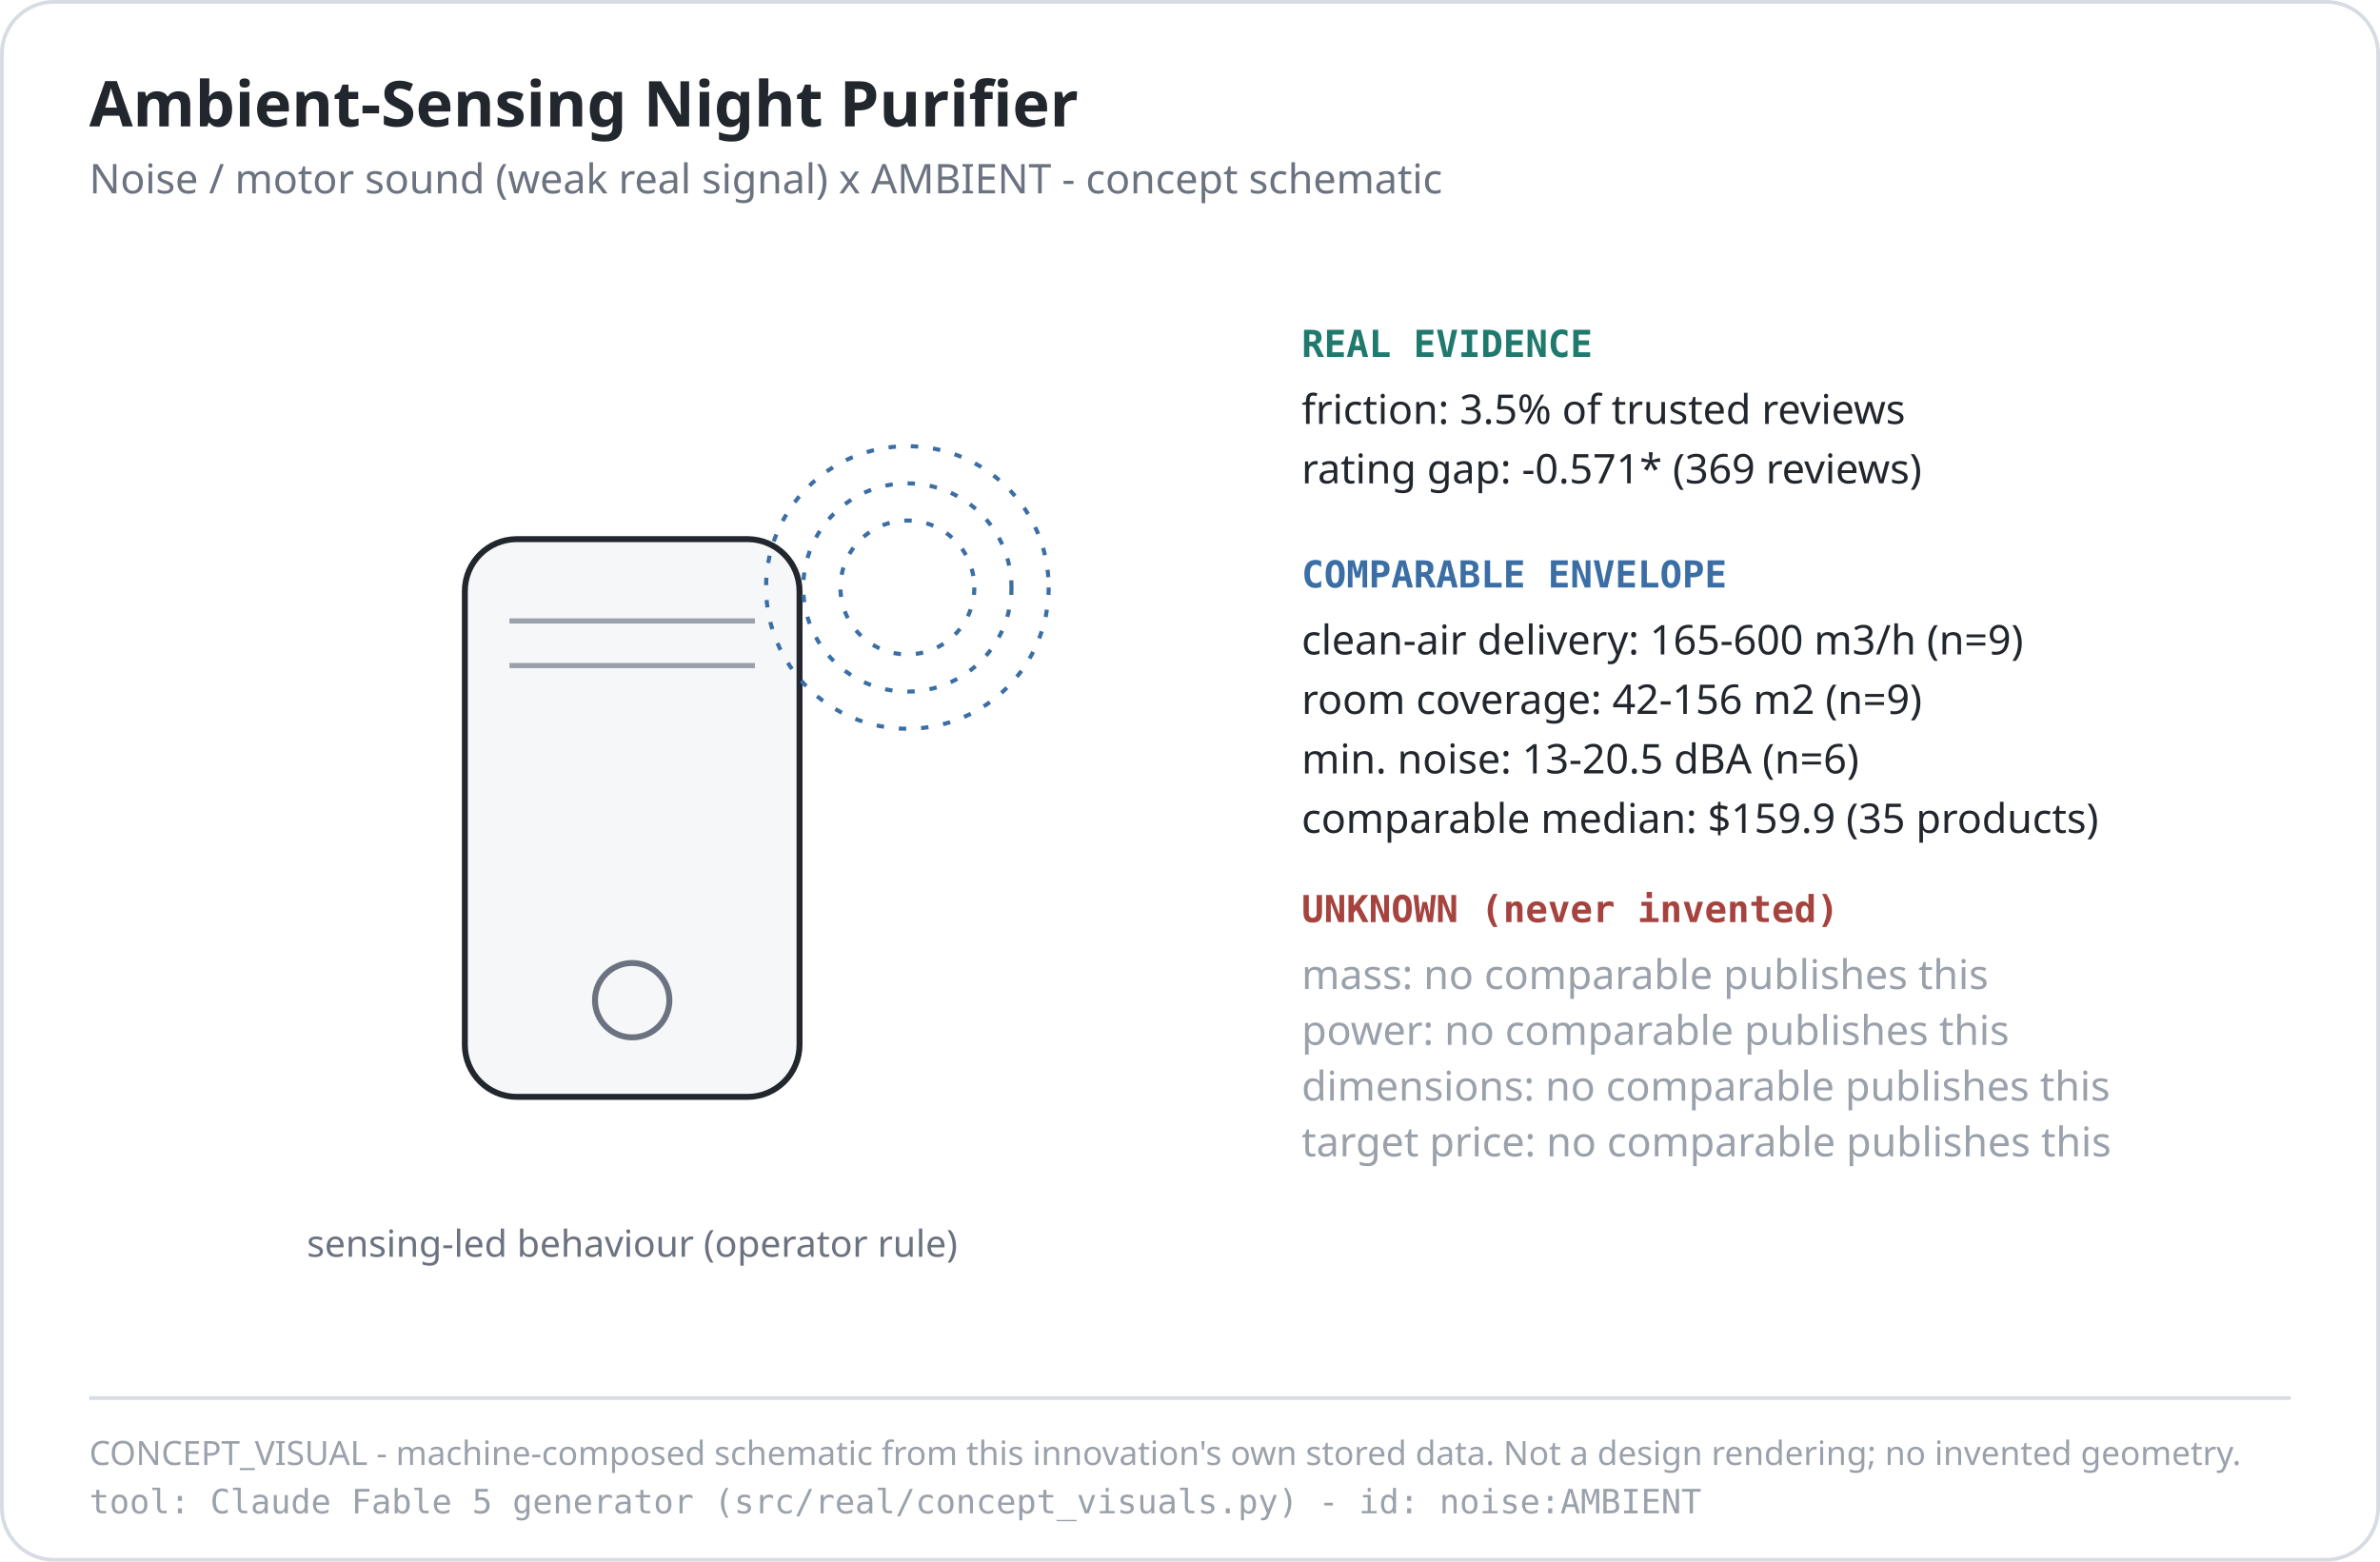
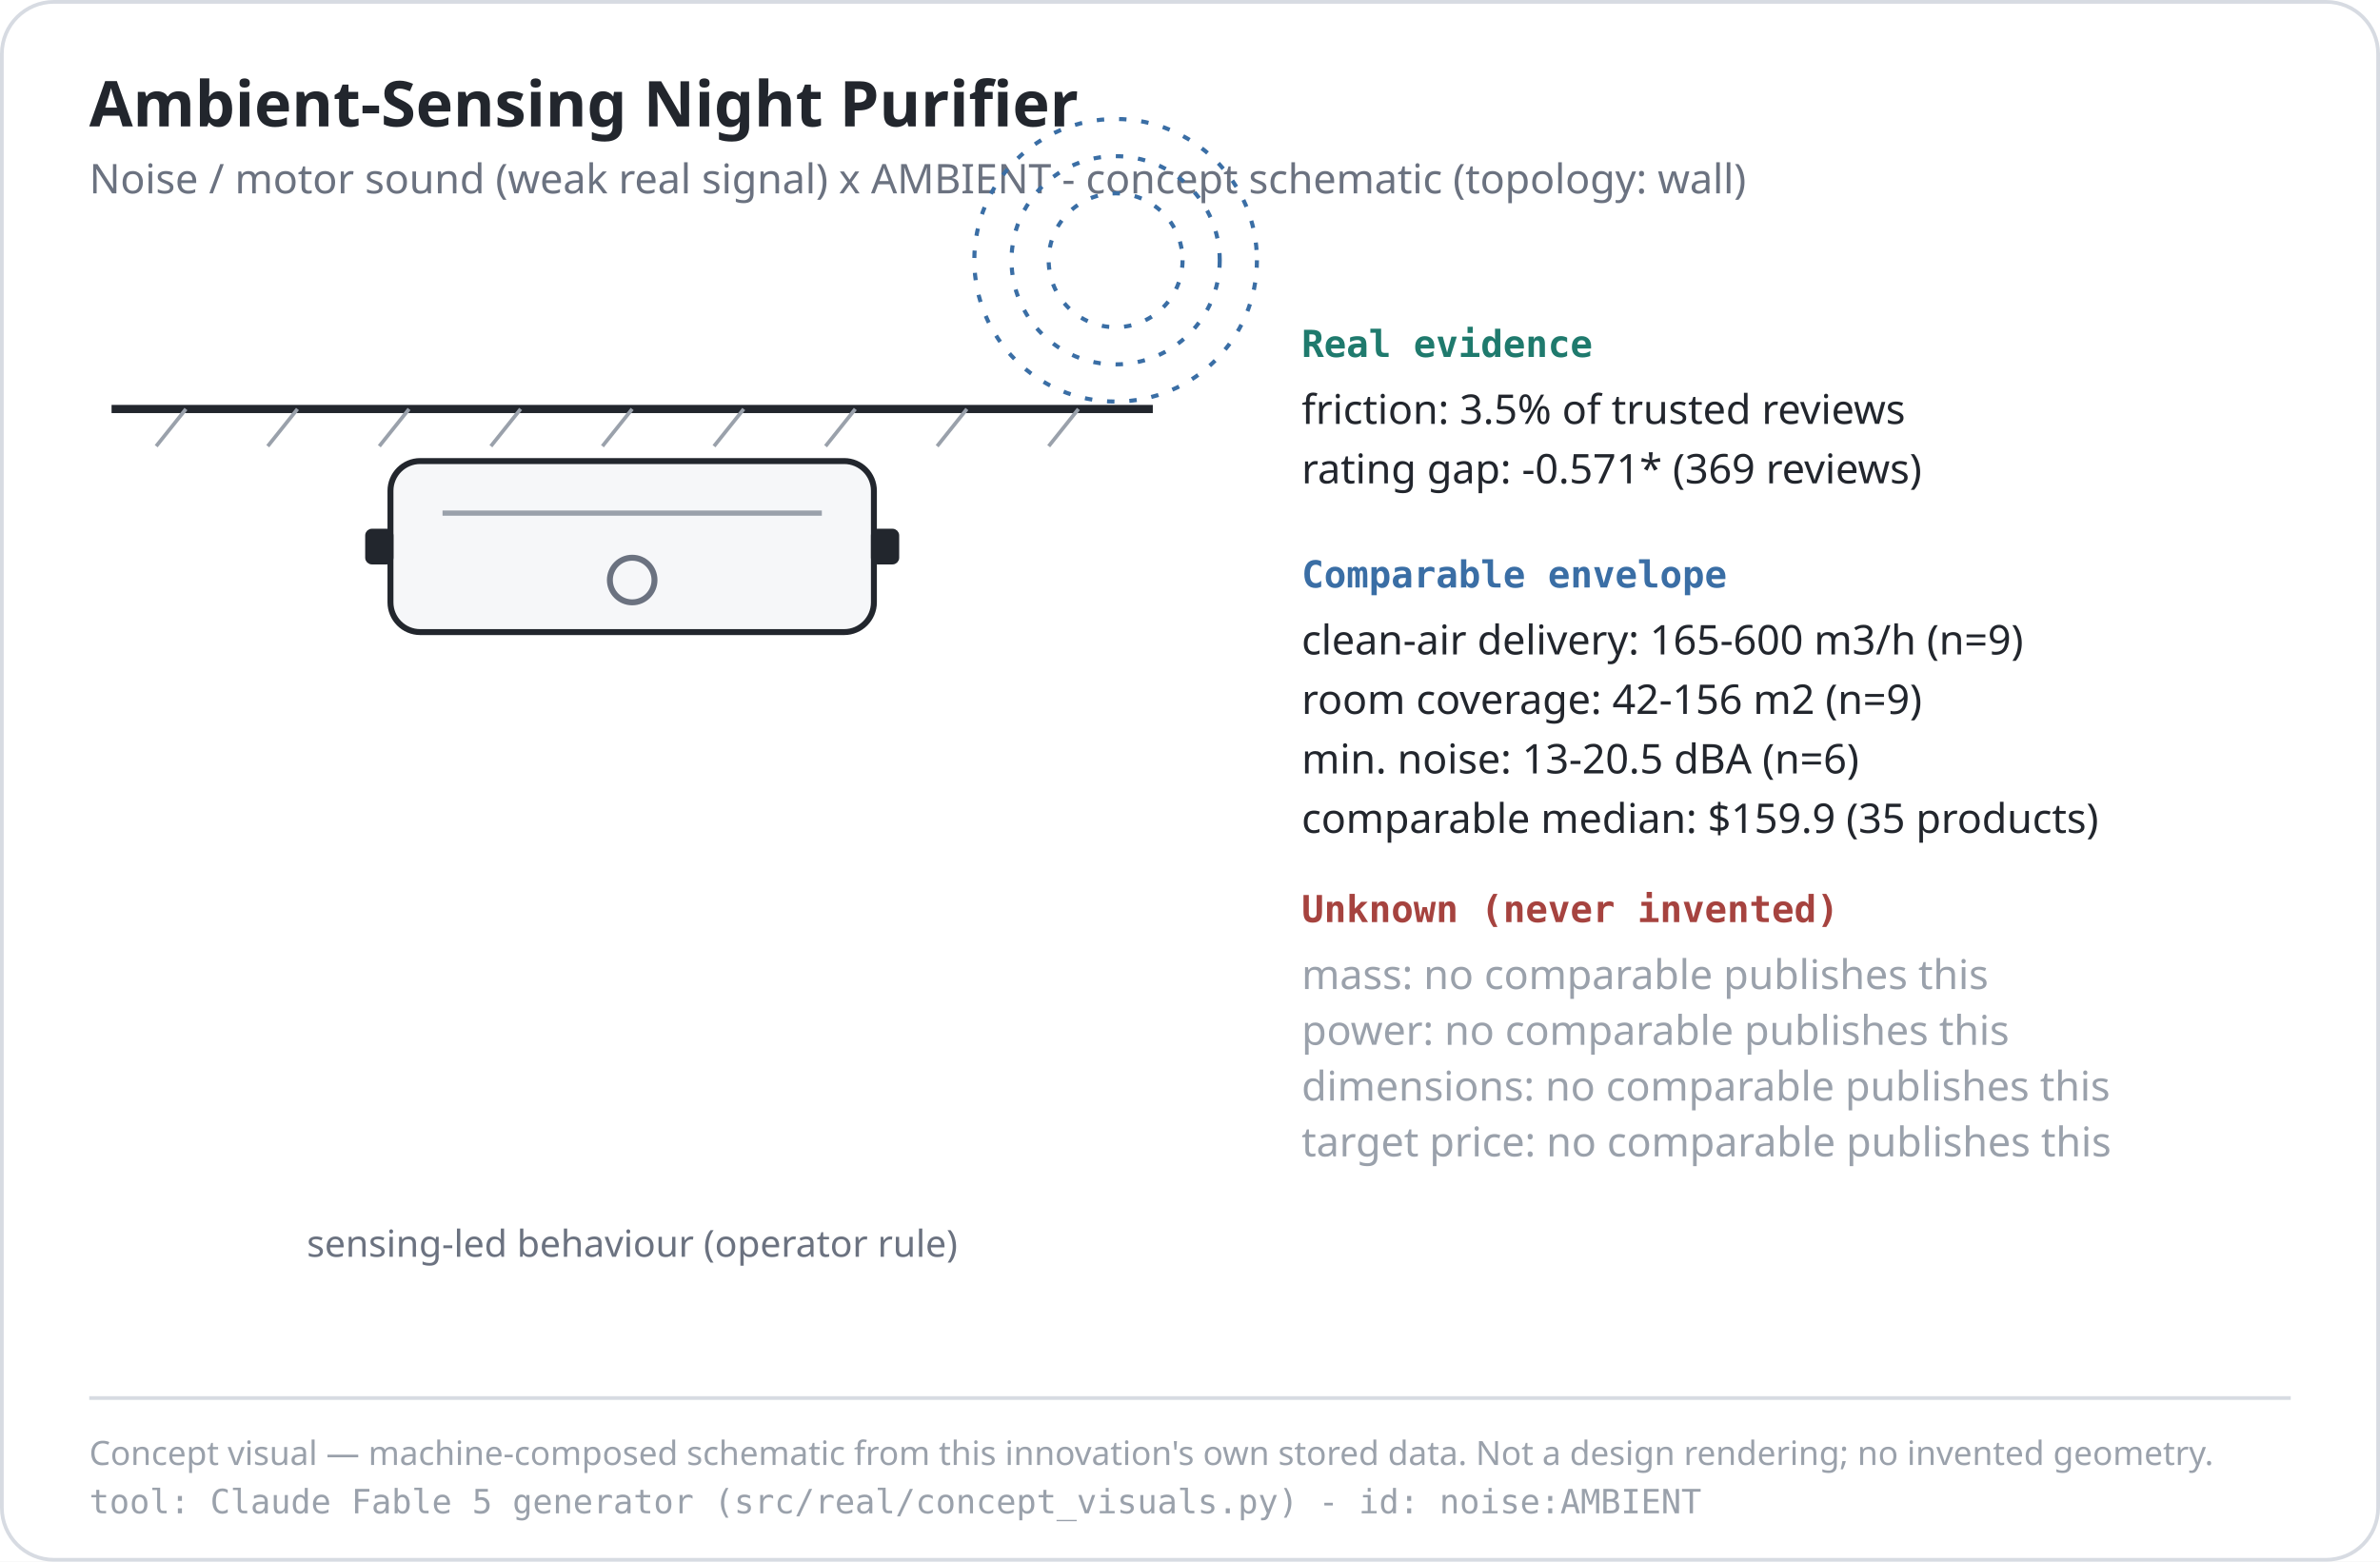
<svg xmlns="http://www.w3.org/2000/svg" viewBox="0 0 640 420" width="640" height="420">
  <rect width="640" height="420" fill="white" />
  <text x="24" y="34" font-size="17" fill="#22262d" font-family="system-ui,Segoe UI,sans-serif" font-weight="700">Ambient-Sensing Night Purifier</text>
-   <text x="24" y="52" font-size="11" fill="#6b7280" font-family="system-ui,Segoe UI,sans-serif">Noise / motor sound (weak real signal) x AMBIENT - concept schematic</text>
+   <text x="24" y="52" font-size="11" fill="#6b7280" font-family="system-ui,Segoe UI,sans-serif">Noise / motor sound (weak real signal) x AMBIENT - concept schematic (topology: wall)</text>
  <rect x="0.5" y="0.5" width="639" height="419" rx="14" fill="none" stroke="#d7dbe2" stroke-width="1" />
-   <rect x="125.0" y="145.0" width="90" height="150" rx="14" fill="#f6f7f9" stroke="#22262d" stroke-width="1.6" />
-   <line x1="137.0" y1="167.0" x2="203.0" y2="167.0" stroke="#9aa1ab" stroke-width="1.4" />
-   <line x1="137.0" y1="179.0" x2="203.0" y2="179.0" stroke="#9aa1ab" stroke-width="1.4" />
-   <circle cx="170" cy="269.0" r="10" fill="none" stroke="#6b7280" stroke-width="1.6" />
-   <circle cx="244" cy="158" r="18" fill="none" stroke="#3a6ea5" stroke-width="1.1" stroke-dasharray="2 4" />
-   <circle cx="244" cy="158" r="28" fill="none" stroke="#3a6ea5" stroke-width="1.1" stroke-dasharray="2 4" />
-   <circle cx="244" cy="158" r="38" fill="none" stroke="#3a6ea5" stroke-width="1.1" stroke-dasharray="2 4" />
+   <line x1="30" y1="110" x2="310" y2="110" stroke="#22262d" stroke-width="2.2" />
+   <line x1="50" y1="110" x2="42" y2="120" stroke="#9aa1ab" stroke-width="1" />
+   <line x1="80" y1="110" x2="72" y2="120" stroke="#9aa1ab" stroke-width="1" />
+   <line x1="110" y1="110" x2="102" y2="120" stroke="#9aa1ab" stroke-width="1" />
+   <line x1="140" y1="110" x2="132" y2="120" stroke="#9aa1ab" stroke-width="1" />
+   <line x1="170" y1="110" x2="162" y2="120" stroke="#9aa1ab" stroke-width="1" />
+   <line x1="200" y1="110" x2="192" y2="120" stroke="#9aa1ab" stroke-width="1" />
+   <line x1="230" y1="110" x2="222" y2="120" stroke="#9aa1ab" stroke-width="1" />
+   <line x1="260" y1="110" x2="252" y2="120" stroke="#9aa1ab" stroke-width="1" />
+   <line x1="290" y1="110" x2="282" y2="120" stroke="#9aa1ab" stroke-width="1" />
+   <rect x="105.0" y="124" width="130" height="46" rx="8" fill="#f6f7f9" stroke="#22262d" stroke-width="1.6" />
+   <line x1="119.0" y1="138" x2="221.0" y2="138" stroke="#9aa1ab" stroke-width="1.4" />
+   <circle cx="170" cy="156" r="6" fill="none" stroke="#6b7280" stroke-width="1.6" />
+   <rect x="99.0" y="143.0" width="6" height="8" rx="1" fill="#22262d" stroke="#22262d" stroke-width="1.6" />
+   <rect x="235.0" y="143.0" width="6" height="8" rx="1" fill="#22262d" stroke="#22262d" stroke-width="1.6" />
+   <circle cx="300" cy="70" r="18" fill="none" stroke="#3a6ea5" stroke-width="1.1" stroke-dasharray="2 4" />
+   <circle cx="300" cy="70" r="28" fill="none" stroke="#3a6ea5" stroke-width="1.1" stroke-dasharray="2 4" />
+   <circle cx="300" cy="70" r="38" fill="none" stroke="#3a6ea5" stroke-width="1.1" stroke-dasharray="2 4" />
  <text x="170" y="338" font-size="10" fill="#6b7280" font-family="system-ui,Segoe UI,sans-serif" text-anchor="middle">sensing-led behaviour (operator rule)</text>
-   <text x="350" y="96" font-size="10" fill="#1f7a6d" font-family="ui-monospace,Menlo,monospace" font-weight="700">REAL EVIDENCE</text>
+   <text x="350" y="96" font-size="10" fill="#1f7a6d" font-family="ui-monospace,Menlo,monospace" font-weight="700">Real evidence</text>
  <text x="350" y="114" font-size="11" fill="#22262d" font-family="system-ui,Segoe UI,sans-serif">friction: 3.5% of trusted reviews</text>
  <text x="350" y="130" font-size="11" fill="#22262d" font-family="system-ui,Segoe UI,sans-serif">rating gap: -0.571* (369 reviews)</text>
-   <text x="350" y="158" font-size="10" fill="#3a6ea5" font-family="ui-monospace,Menlo,monospace" font-weight="700">COMPARABLE ENVELOPE</text>
+   <text x="350" y="158" font-size="10" fill="#3a6ea5" font-family="ui-monospace,Menlo,monospace" font-weight="700">Comparable envelope</text>
  <text x="350" y="176" font-size="11" fill="#22262d" font-family="system-ui,Segoe UI,sans-serif">clean-air delivery: 165-600 m3/h (n=9)</text>
  <text x="350" y="192" font-size="11" fill="#22262d" font-family="system-ui,Segoe UI,sans-serif">room coverage: 42-156 m2 (n=9)</text>
  <text x="350" y="208" font-size="11" fill="#22262d" font-family="system-ui,Segoe UI,sans-serif">min. noise: 13-20.5 dBA (n=6)</text>
  <text x="350" y="224" font-size="11" fill="#22262d" font-family="system-ui,Segoe UI,sans-serif">comparable median: $159.9 (35 products)</text>
-   <text x="350" y="248" font-size="10" fill="#a6433f" font-family="ui-monospace,Menlo,monospace" font-weight="700">UNKNOWN (never invented)</text>
+   <text x="350" y="248" font-size="10" fill="#a6433f" font-family="ui-monospace,Menlo,monospace" font-weight="700">Unknown (never invented)</text>
  <text x="350" y="266" font-size="11" fill="#9aa1ab" font-family="system-ui,Segoe UI,sans-serif">mass: no comparable publishes this</text>
  <text x="350" y="281" font-size="11" fill="#9aa1ab" font-family="system-ui,Segoe UI,sans-serif">power: no comparable publishes this</text>
  <text x="350" y="296" font-size="11" fill="#9aa1ab" font-family="system-ui,Segoe UI,sans-serif">dimensions: no comparable publishes this</text>
  <text x="350" y="311" font-size="11" fill="#9aa1ab" font-family="system-ui,Segoe UI,sans-serif">target price: no comparable publishes this</text>
  <line x1="24" y1="376" x2="616" y2="376" stroke="#d7dbe2" stroke-width="1" />
-   <text x="24" y="394" font-size="9" fill="#9aa1ab" font-family="system-ui,Segoe UI,sans-serif">CONCEPT_VISUAL - machine-composed schematic from this innovation's own stored data. Not a design rendering; no invented geometry.</text>
+   <text x="24" y="394" font-size="9" fill="#9aa1ab" font-family="system-ui,Segoe UI,sans-serif">Concept visual — machine-composed schematic from this innovation's own stored data. Not a design rendering; no invented geometry.</text>
  <text x="24" y="407" font-size="9" fill="#9aa1ab" font-family="ui-monospace,Menlo,monospace">tool: Claude Fable 5 generator (src/real/concept_visuals.py) - id: noise:AMBIENT</text>
</svg>
